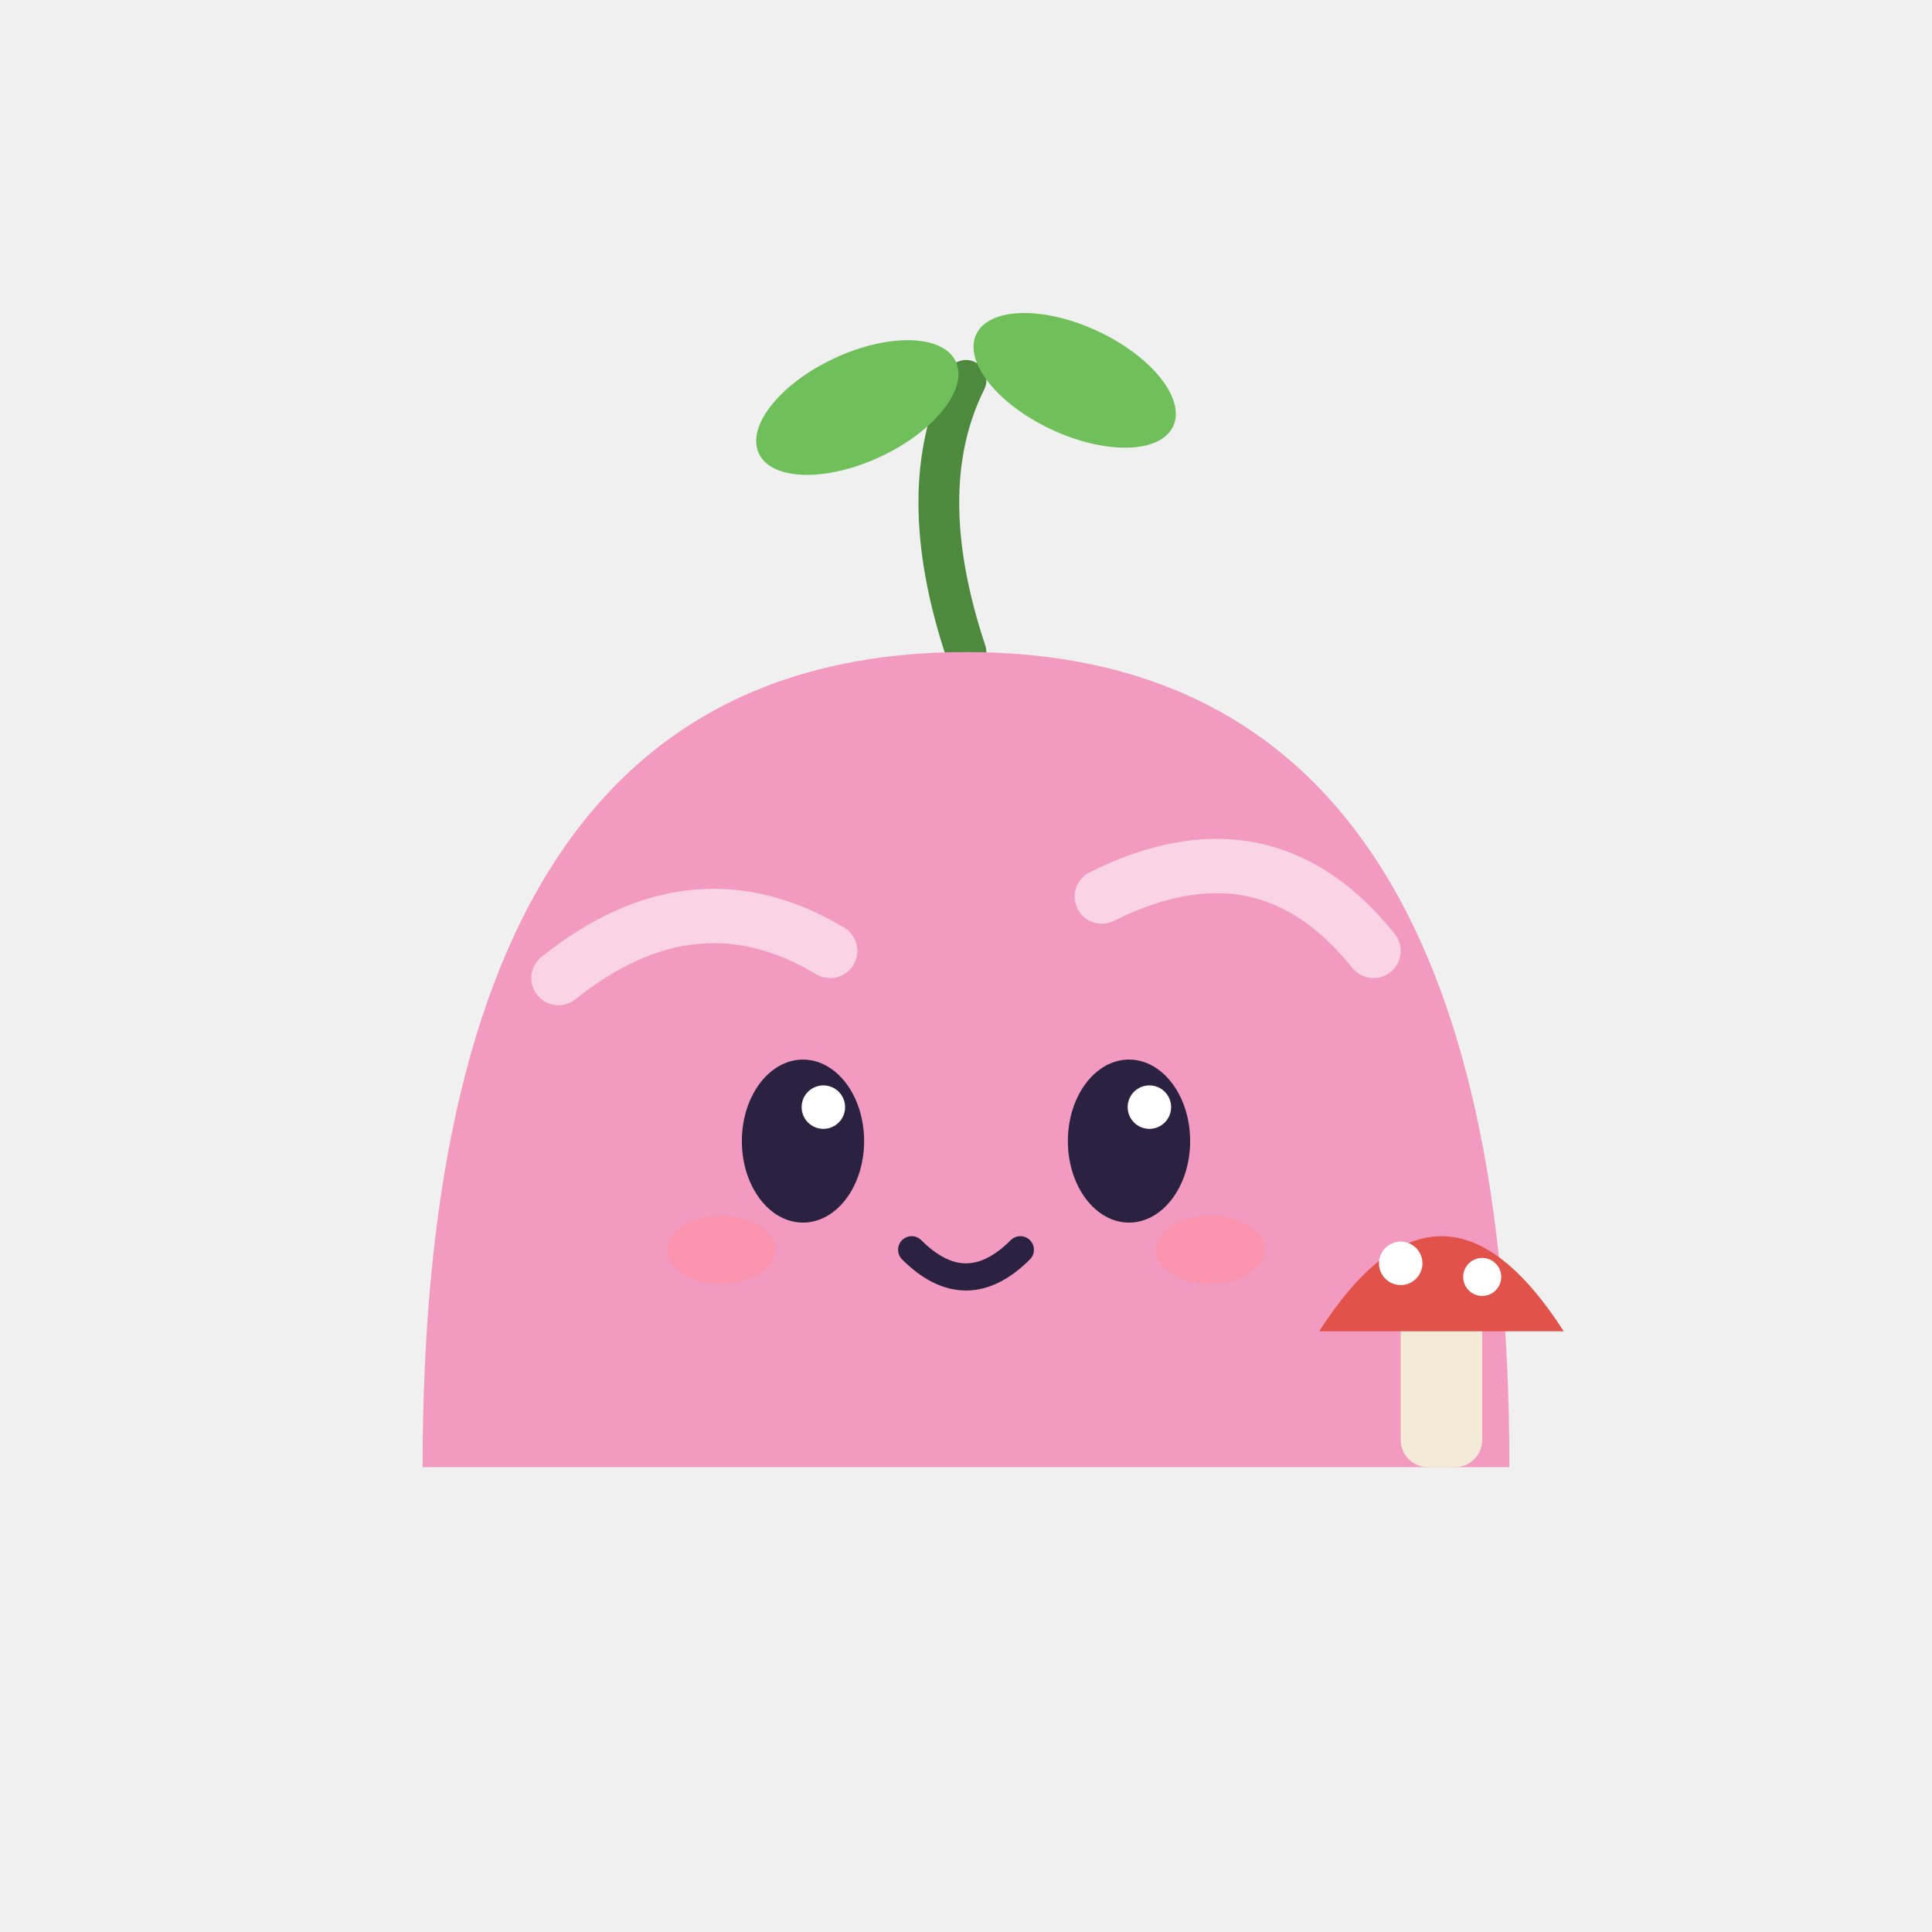
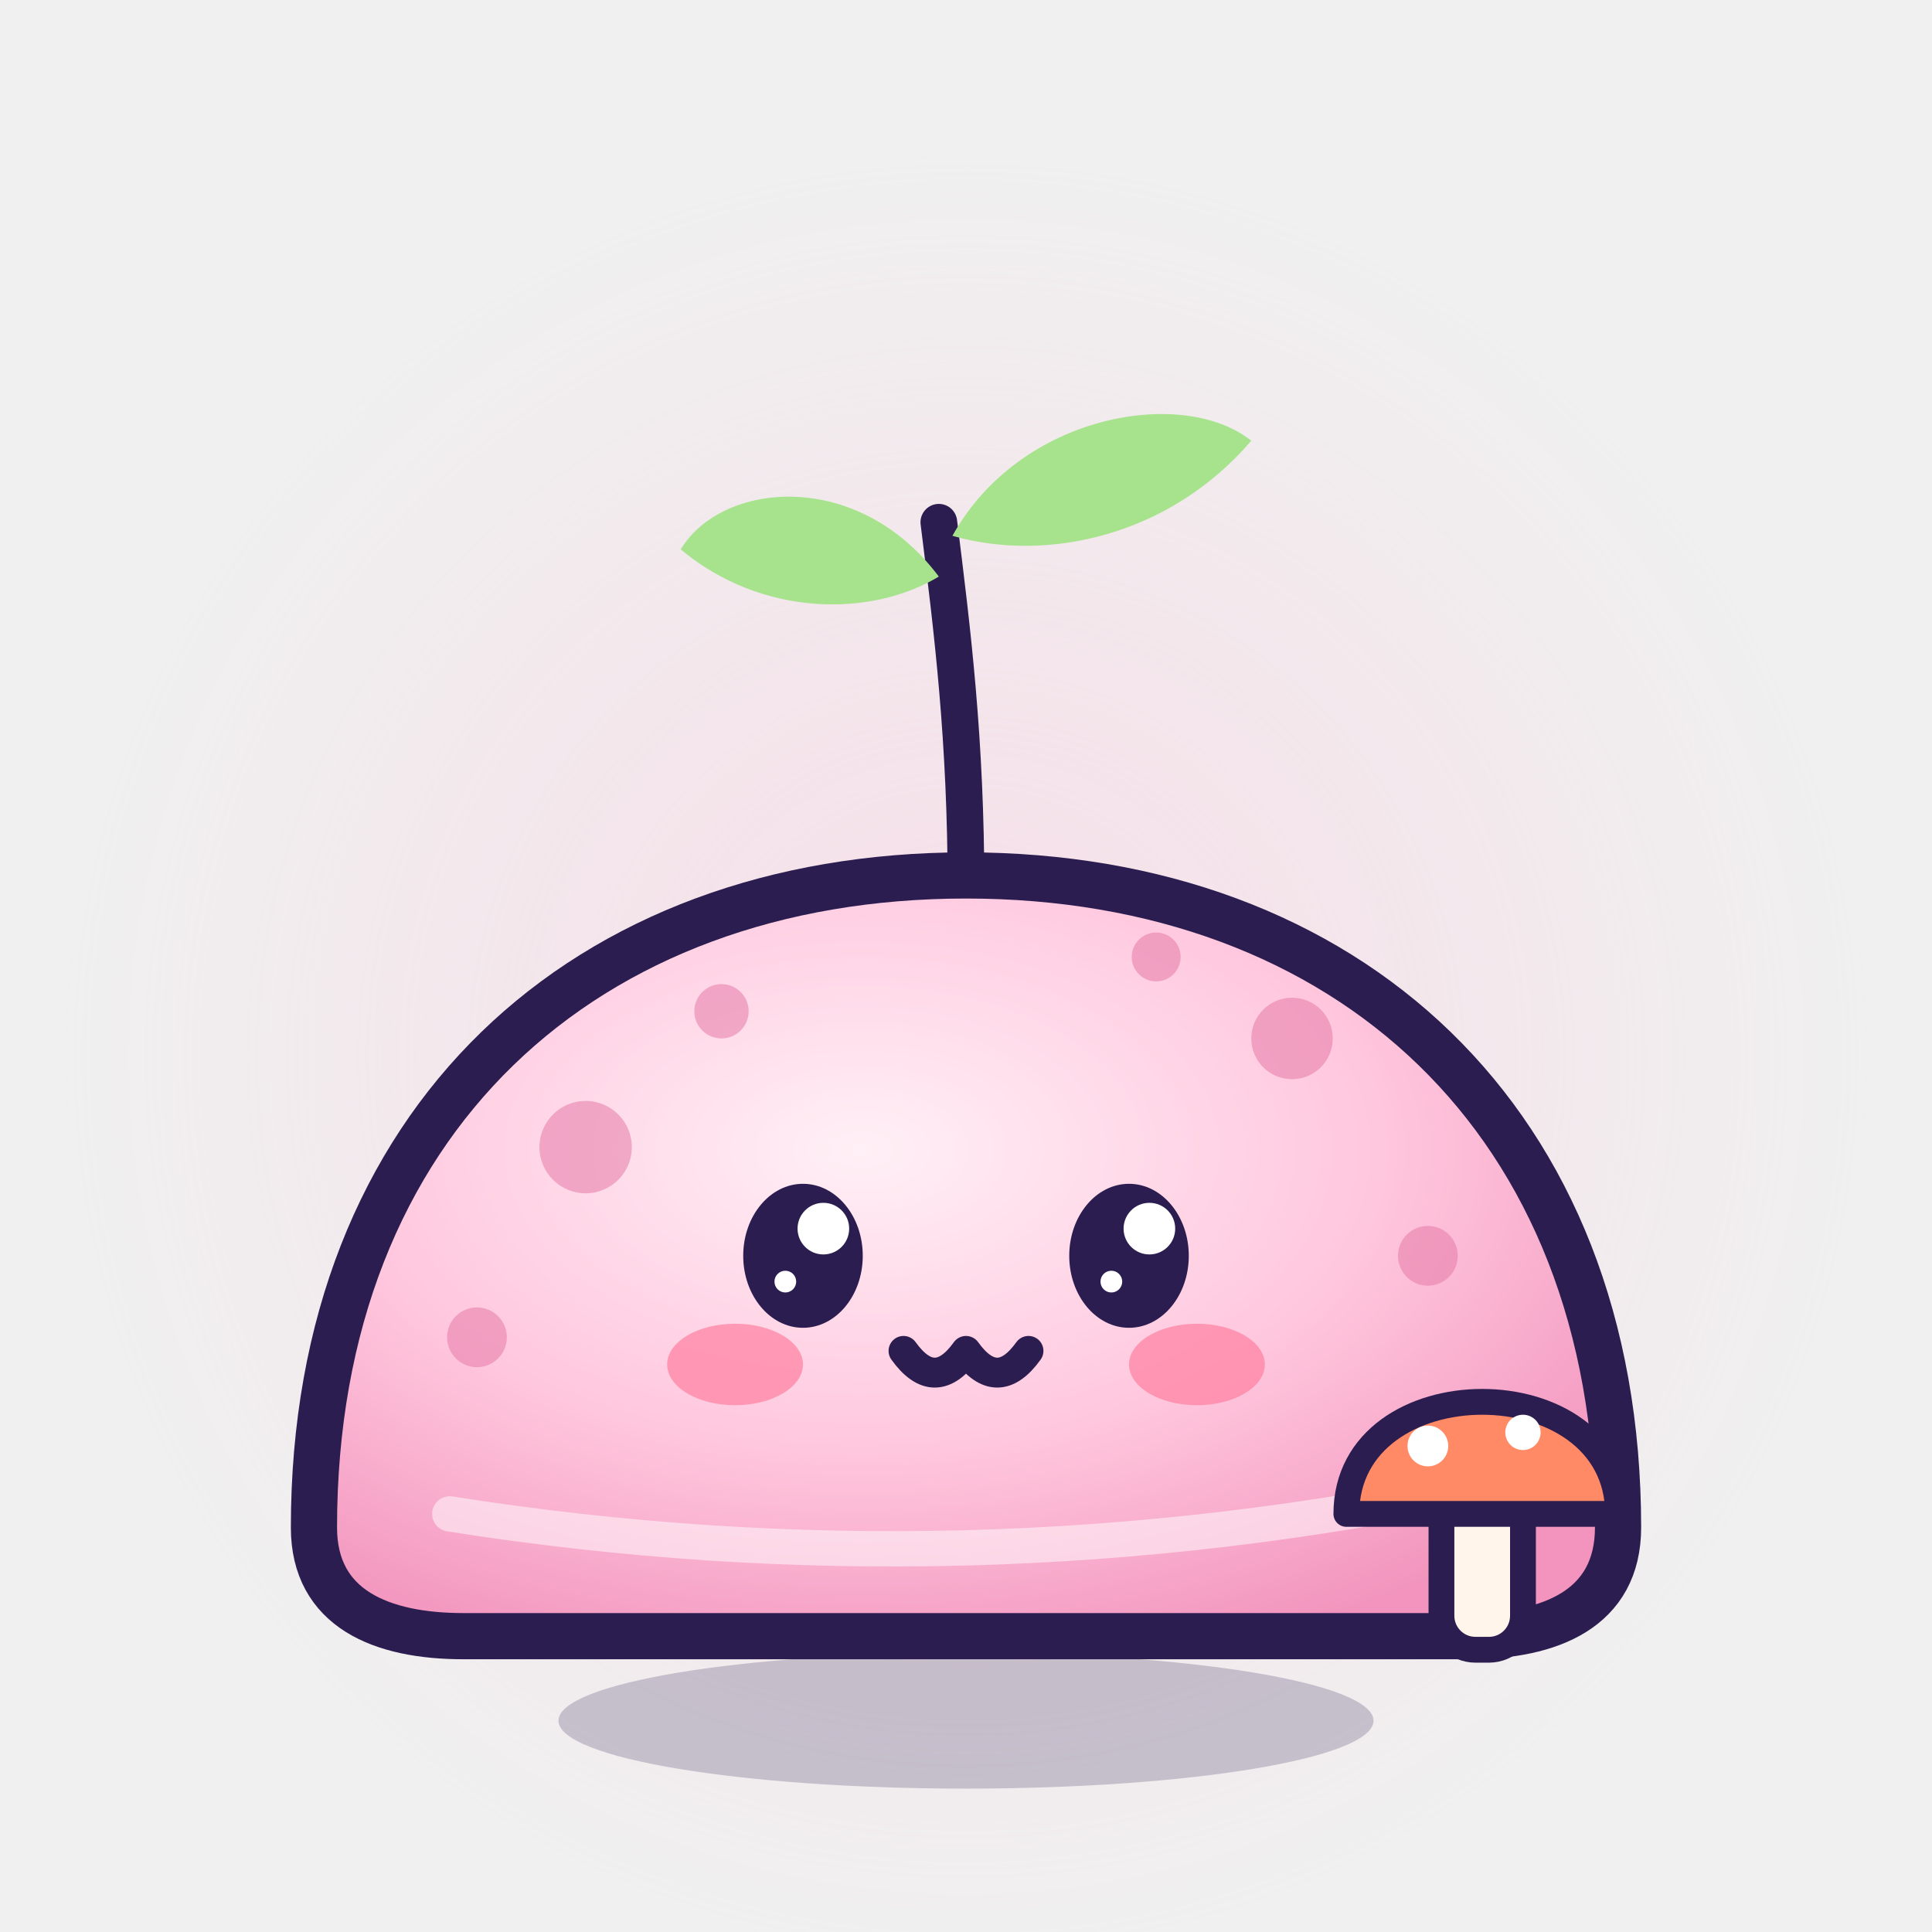
<svg xmlns="http://www.w3.org/2000/svg" viewBox="0 0 128 128" width="128" height="128">
-   <g transform="translate(6.4 7.2) scale(0.9)">
-     <path d="M64 40 Q60 28 64 20" fill="none" stroke="#4e8a3e" stroke-width="3" stroke-linecap="round" />
-     <ellipse cx="56" cy="22" rx="8" ry="4" fill="#6fbf5a" transform="rotate(-25 56 22)" />
-     <ellipse cx="72" cy="20" rx="8" ry="4" fill="#6fbf5a" transform="rotate(25 72 20)" />
-     <path d="M24 100 Q24 40 64 40 Q104 40 104 100Z" fill="#f29ac0" />
-     <path d="M34 64 Q44 56 54 62 M74 58 Q86 52 94 62" fill="none" stroke="#fde2ef" stroke-width="4" stroke-linecap="round" opacity="0.8" />
-     <rect x="96" y="88" width="6" height="12" rx="2" fill="#f4ead8" />
-     <path d="M90 90 Q99 76 108 90Z" fill="#e0524a" />
-     <circle cx="96" cy="85" r="1.6" fill="#ffffff" />
-     <circle cx="102" cy="86" r="1.4" fill="#ffffff" />
-     <ellipse cx="52" cy="76" rx="4.5" ry="6" fill="#2b2140" />
-     <ellipse cx="76" cy="76" rx="4.5" ry="6" fill="#2b2140" />
-     <circle cx="53.5" cy="73.5" r="1.6" fill="#ffffff" />
-     <circle cx="77.5" cy="73.5" r="1.6" fill="#ffffff" />
-     <ellipse cx="46" cy="84" rx="4" ry="2.5" fill="#ff8fa3" opacity="0.6" />
-     <ellipse cx="82" cy="84" rx="4" ry="2.5" fill="#ff8fa3" opacity="0.6" />
-     <path d="M60 84 Q64 88 68 84" fill="none" stroke="#2b2140" stroke-width="2" stroke-linecap="round" />
+   <defs>
+     <radialGradient id="body" cx="0.42" cy="0.36" r="0.72">
+       <stop offset="0" stop-color="#fff0f6" />
+       <stop offset="0.55" stop-color="#ffc7de" />
+       <stop offset="1" stop-color="#f294bd" />
+     </radialGradient>
+     <radialGradient id="glow">
+       <stop offset="0" stop-color="#ffc7de" stop-opacity="0.45" />
+       <stop offset="1" stop-color="#ffc7de" stop-opacity="0" />
+     </radialGradient>
+   </defs>
+   <circle cx="64" cy="70" r="60" fill="url(#glow)" />
+   <ellipse cx="64" cy="114" rx="27.0" ry="4.5" fill="#2b1d4f" opacity="0.22" />
+   <g transform="translate(64 112) scale(0.9) translate(-64 -112)">
+     <path d="M64 53 C64 42 63 34 62 26" fill="none" stroke="#2b1d4f" stroke-width="2.7" stroke-linecap="round" />
+     <path d="M62 30 C56 22 46 23 43 28 C49 33 57 33 62 30Z" fill="#a6e38c" />
+     <path d="M63 27 C68 18 80 16 85 20 C79 27 70 29 63 27Z" fill="#a6e38c" />
+     <path d="M16 100 C16 70 36 52 64 52 C92 52 112 70 112 100 C112 106 107 108 101 108 L27 108 C21 108 16 106 16 100Z" fill="url(#body)" stroke="#2b1d4f" stroke-width="3.4" stroke-linejoin="round" stroke-linecap="round" />
+     <circle cx="36" cy="72" r="3.4" fill="#e57aa8" opacity="0.55" />
+     <circle cx="46" cy="62" r="2" fill="#e57aa8" opacity="0.55" />
+     <circle cx="88" cy="64" r="3" fill="#e57aa8" opacity="0.55" />
+     <circle cx="98" cy="80" r="2.2" fill="#e57aa8" opacity="0.55" />
+     <circle cx="28" cy="86" r="2.2" fill="#e57aa8" opacity="0.55" />
+     <circle cx="78" cy="58" r="1.8" fill="#e57aa8" opacity="0.55" />
+     <path d="M26 99 Q64 105 102 97" fill="none" stroke="#ffffff" stroke-width="2.6" stroke-linecap="round" opacity="0.5" />
+     <ellipse cx="47" cy="88" rx="5" ry="3" fill="#ff7fa0" opacity="0.7" />
+     <ellipse cx="81" cy="88" rx="5" ry="3" fill="#ff7fa0" opacity="0.7" />
+     <ellipse cx="52" cy="80" rx="4.4" ry="5.3" fill="#2b1d4f" />
+     <circle cx="53.5" cy="78.0" r="1.9" fill="#ffffff" />
+     <circle cx="50.7" cy="81.9" r="0.8" fill="#ffffff" />
+     <ellipse cx="76" cy="80" rx="4.4" ry="5.3" fill="#2b1d4f" />
+     <circle cx="77.5" cy="78.0" r="1.9" fill="#ffffff" />
+     <circle cx="74.7" cy="81.9" r="0.8" fill="#ffffff" />
+     <path d="M59.4 87 Q61.7 90.2 64 87 Q66.3 90.2 68.6 87" fill="none" stroke="#2b1d4f" stroke-width="2.2" stroke-linecap="round" stroke-linejoin="round" />
+     <rect x="99" y="96" width="6" height="13" rx="2.5" fill="#fff5ea" stroke="#2b1d4f" stroke-width="1.9" stroke-linejoin="round" stroke-linecap="round" />
+     <path d="M92 99 C92 88 112 88 112 99Z" fill="#ff8a65" stroke="#2b1d4f" stroke-width="1.9" stroke-linejoin="round" stroke-linecap="round" />
+     <circle cx="98" cy="94" r="1.5" fill="#ffffff" />
+     <circle cx="105" cy="93" r="1.3" fill="#ffffff" />
  </g>
</svg>
